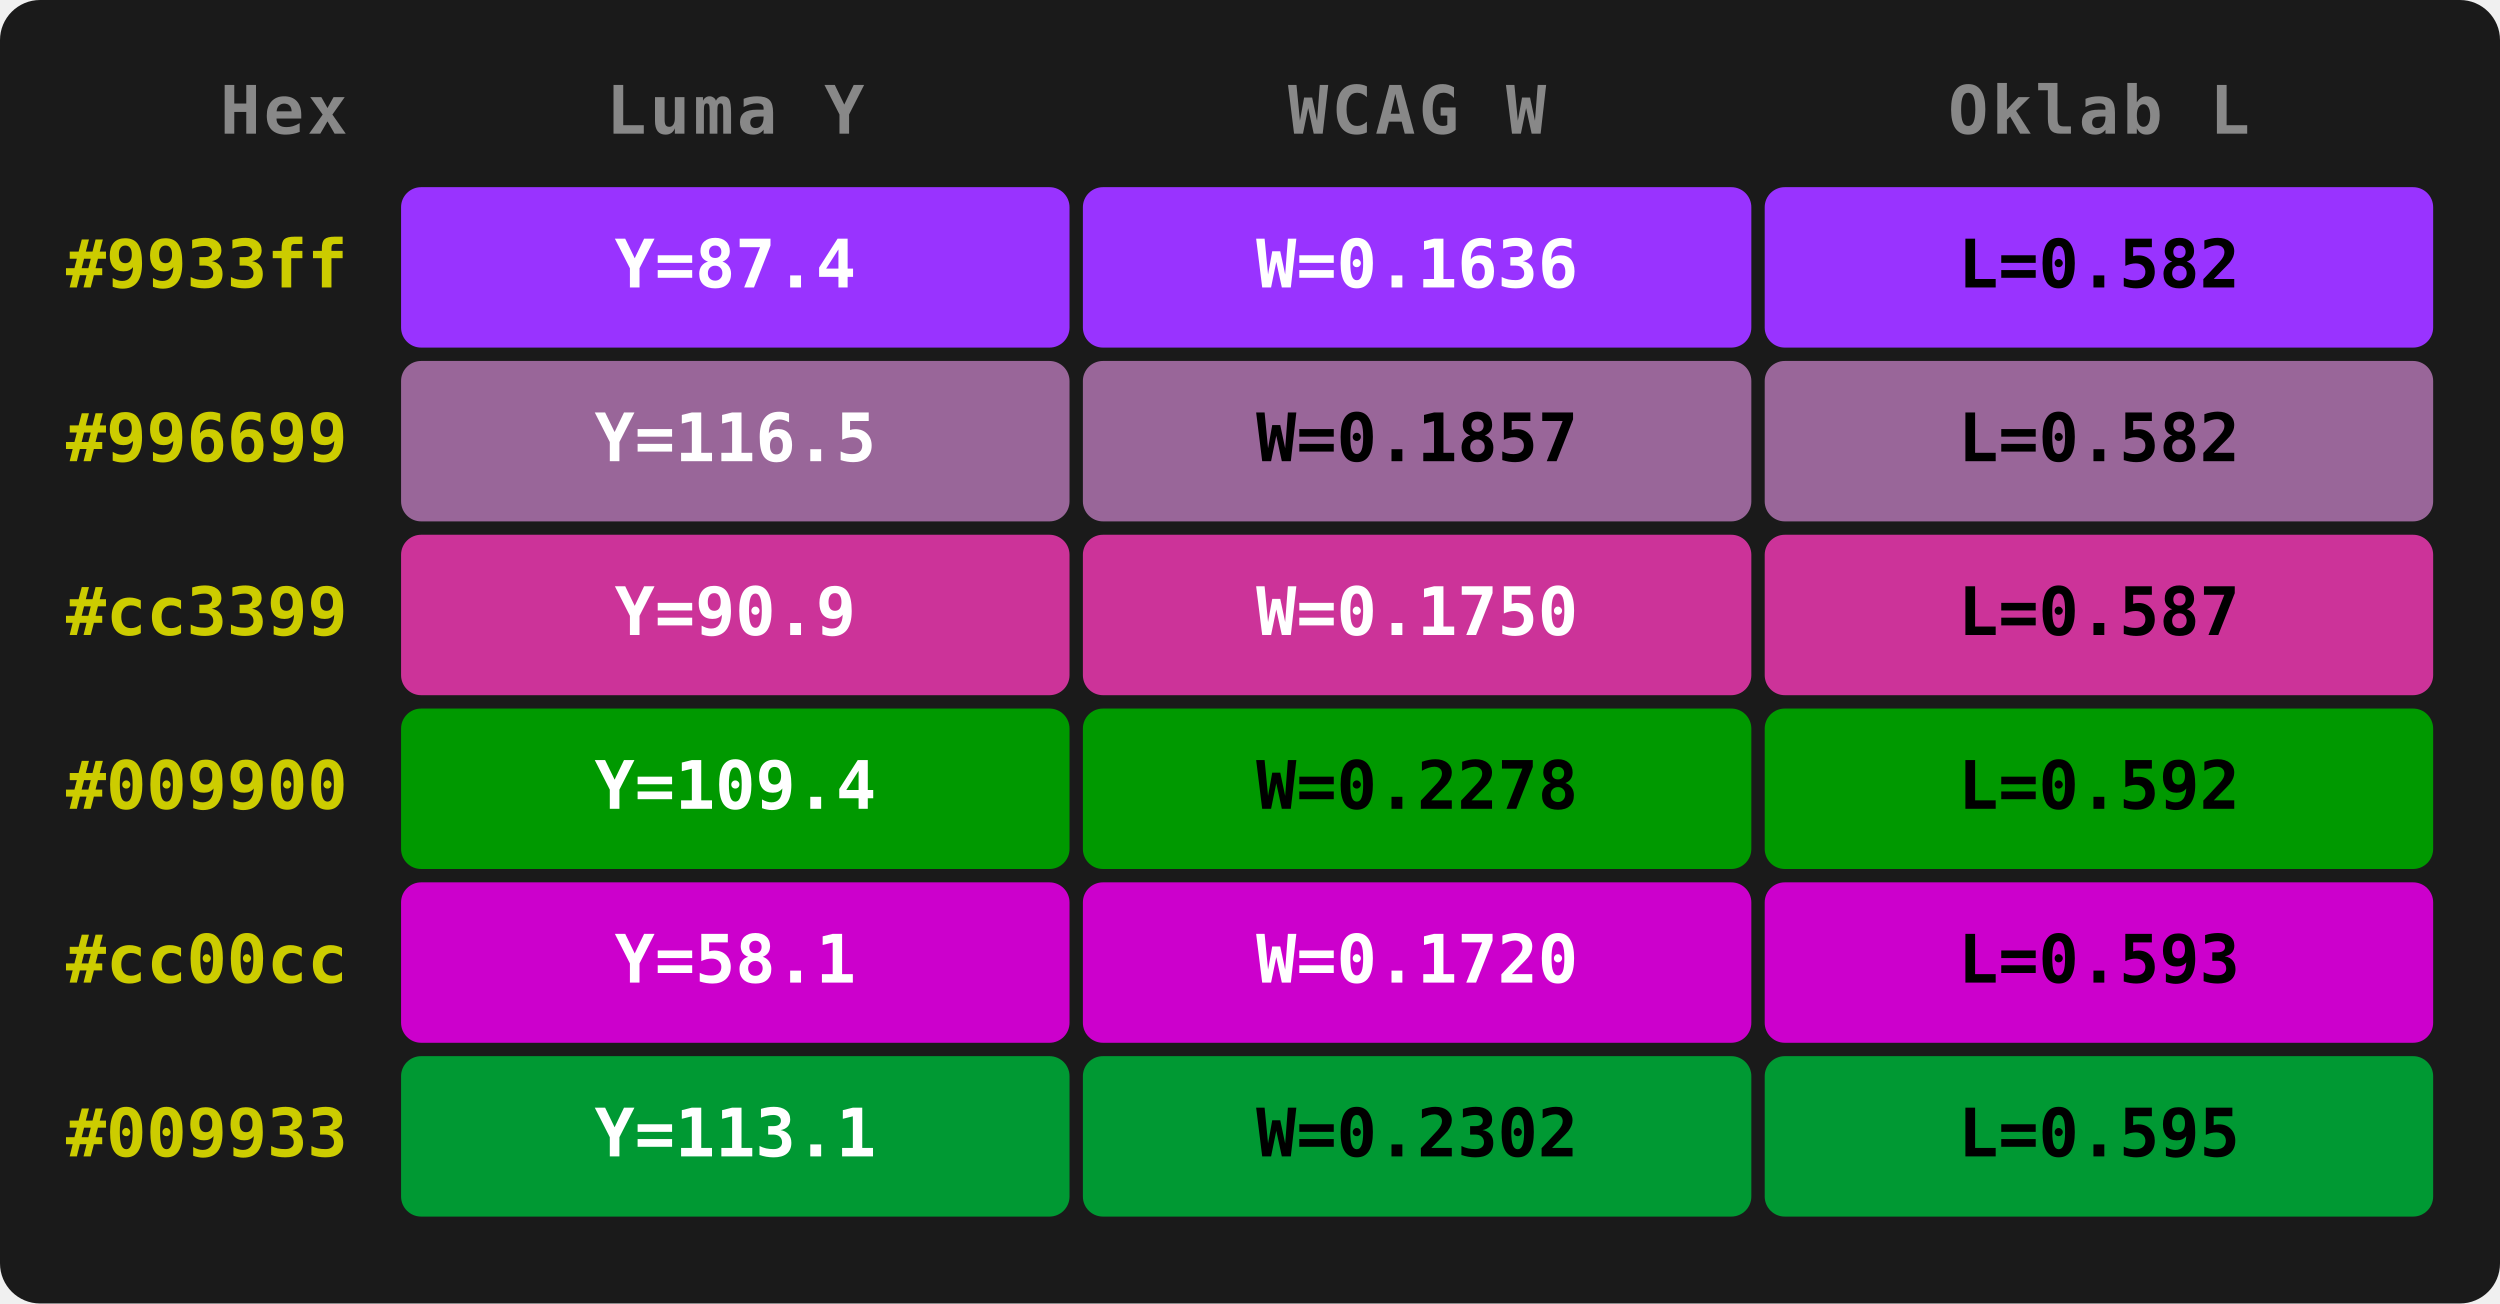
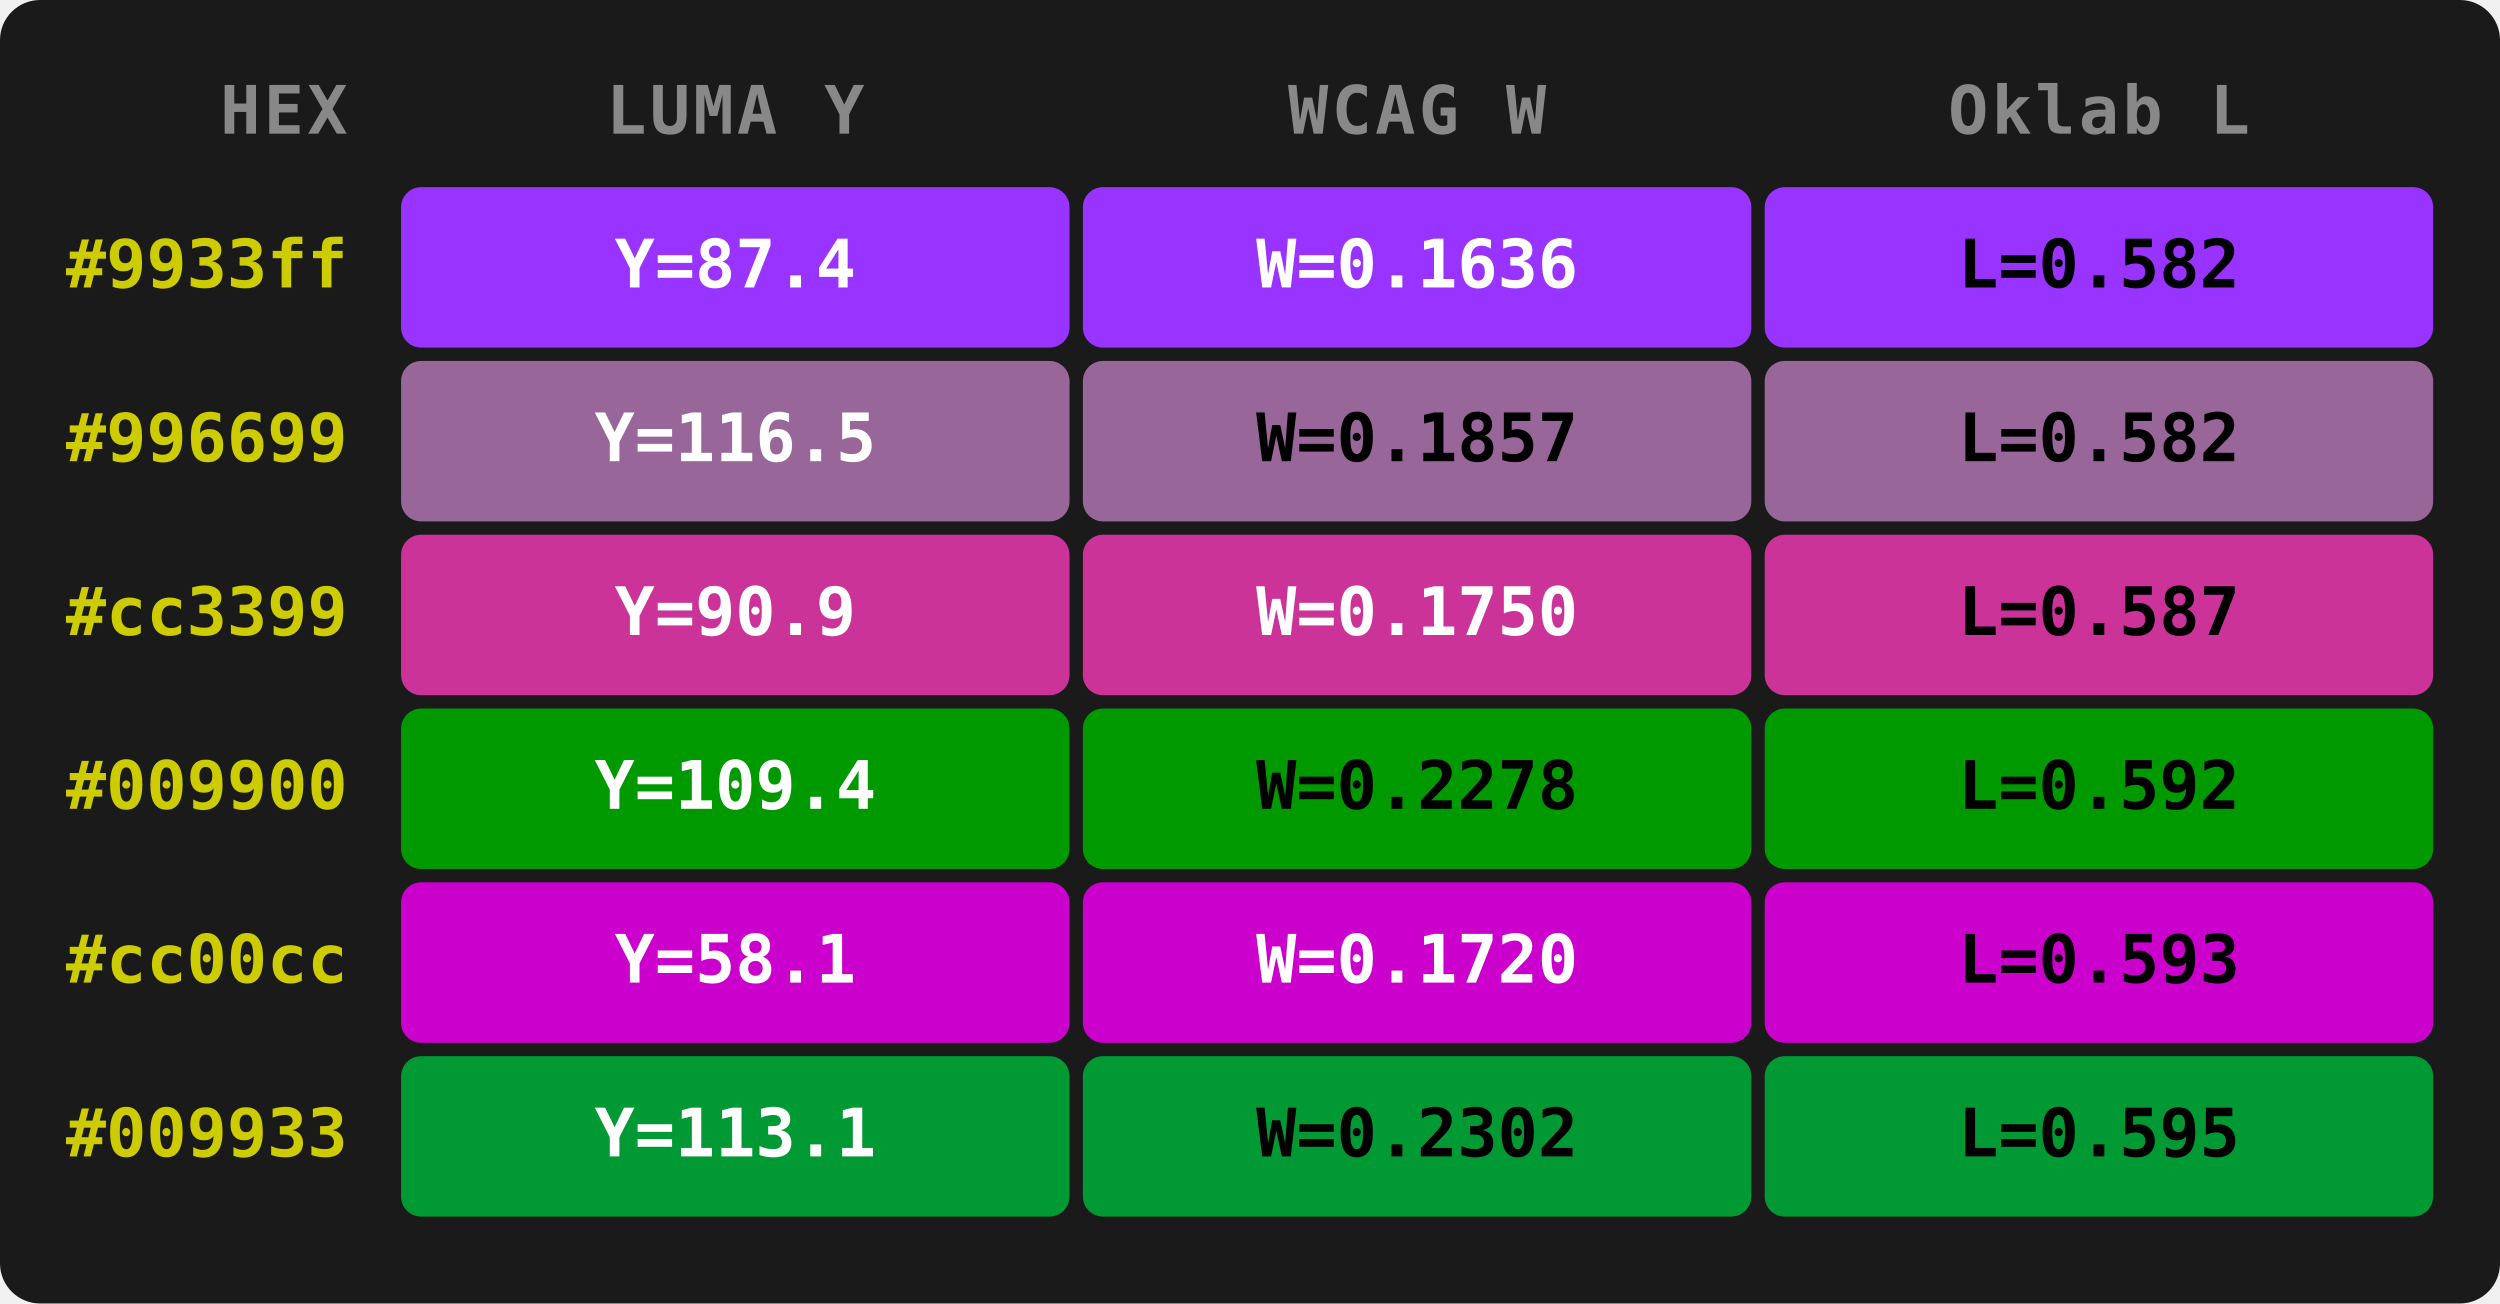
<svg xmlns="http://www.w3.org/2000/svg" viewBox="0 0 374 195" font-family="ui-monospace, SFMono-Regular, monospace">
  <style>
-     .header { font-size: 10px; font-weight: 600; text-transform: uppercase; letter-spacing: 0.05em; fill: #888; }
+     .header { font-size: 10px; font-weight: 600; letter-spacing: 0.05em; fill: #888; }
    .hex { font-size: 10px; fill: #cc0; font-weight: 600; }
    .cell-text { font-size: 10px; font-weight: 600; }
  </style>
  <rect width="374" height="195" fill="#1a1a1a" rx="6" />
-   <text x="52" y="20" text-anchor="end" class="header">Hex</text>
-   <text x="110" y="20" text-anchor="middle" class="header">Luma Y</text>
+   <text x="52" y="20" text-anchor="end" class="header">HEX</text>
+   <text x="110" y="20" text-anchor="middle" class="header">LUMA Y</text>
  <text x="212" y="20" text-anchor="middle" class="header">WCAG W</text>
  <text x="314" y="20" text-anchor="middle" class="header">Oklab L</text>
  <text x="52" y="43" text-anchor="end" class="hex">#9933ff</text>
  <rect x="60" y="28" width="100" height="24" rx="3" fill="#9933ff" />
  <text x="110" y="43" text-anchor="middle" class="cell-text" fill="#fff">Y=87.4</text>
  <rect x="162" y="28" width="100" height="24" rx="3" fill="#9933ff" />
  <text x="212" y="43" text-anchor="middle" class="cell-text" fill="#fff">W=0.1636</text>
  <rect x="264" y="28" width="100" height="24" rx="3" fill="#9933ff" />
  <text x="314" y="43" text-anchor="middle" class="cell-text" fill="#000">L=0.582</text>
  <text x="52" y="69" text-anchor="end" class="hex">#996699</text>
  <rect x="60" y="54" width="100" height="24" rx="3" fill="#996699" />
  <text x="110" y="69" text-anchor="middle" class="cell-text" fill="#fff">Y=116.5</text>
  <rect x="162" y="54" width="100" height="24" rx="3" fill="#996699" />
  <text x="212" y="69" text-anchor="middle" class="cell-text" fill="#000">W=0.1857</text>
  <rect x="264" y="54" width="100" height="24" rx="3" fill="#996699" />
  <text x="314" y="69" text-anchor="middle" class="cell-text" fill="#000">L=0.582</text>
  <text x="52" y="95" text-anchor="end" class="hex">#cc3399</text>
  <rect x="60" y="80" width="100" height="24" rx="3" fill="#cc3399" />
  <text x="110" y="95" text-anchor="middle" class="cell-text" fill="#fff">Y=90.9</text>
  <rect x="162" y="80" width="100" height="24" rx="3" fill="#cc3399" />
  <text x="212" y="95" text-anchor="middle" class="cell-text" fill="#fff">W=0.1750</text>
  <rect x="264" y="80" width="100" height="24" rx="3" fill="#cc3399" />
  <text x="314" y="95" text-anchor="middle" class="cell-text" fill="#000">L=0.587</text>
  <text x="52" y="121" text-anchor="end" class="hex">#009900</text>
  <rect x="60" y="106" width="100" height="24" rx="3" fill="#009900" />
  <text x="110" y="121" text-anchor="middle" class="cell-text" fill="#fff">Y=109.4</text>
  <rect x="162" y="106" width="100" height="24" rx="3" fill="#009900" />
  <text x="212" y="121" text-anchor="middle" class="cell-text" fill="#000">W=0.2278</text>
  <rect x="264" y="106" width="100" height="24" rx="3" fill="#009900" />
  <text x="314" y="121" text-anchor="middle" class="cell-text" fill="#000">L=0.592</text>
  <text x="52" y="147" text-anchor="end" class="hex">#cc00cc</text>
  <rect x="60" y="132" width="100" height="24" rx="3" fill="#cc00cc" />
  <text x="110" y="147" text-anchor="middle" class="cell-text" fill="#fff">Y=58.1</text>
  <rect x="162" y="132" width="100" height="24" rx="3" fill="#cc00cc" />
  <text x="212" y="147" text-anchor="middle" class="cell-text" fill="#fff">W=0.1720</text>
  <rect x="264" y="132" width="100" height="24" rx="3" fill="#cc00cc" />
  <text x="314" y="147" text-anchor="middle" class="cell-text" fill="#000">L=0.593</text>
  <text x="52" y="173" text-anchor="end" class="hex">#009933</text>
  <rect x="60" y="158" width="100" height="24" rx="3" fill="#009933" />
  <text x="110" y="173" text-anchor="middle" class="cell-text" fill="#fff">Y=113.1</text>
  <rect x="162" y="158" width="100" height="24" rx="3" fill="#009933" />
  <text x="212" y="173" text-anchor="middle" class="cell-text" fill="#000">W=0.2302</text>
  <rect x="264" y="158" width="100" height="24" rx="3" fill="#009933" />
  <text x="314" y="173" text-anchor="middle" class="cell-text" fill="#000">L=0.595</text>
</svg>
